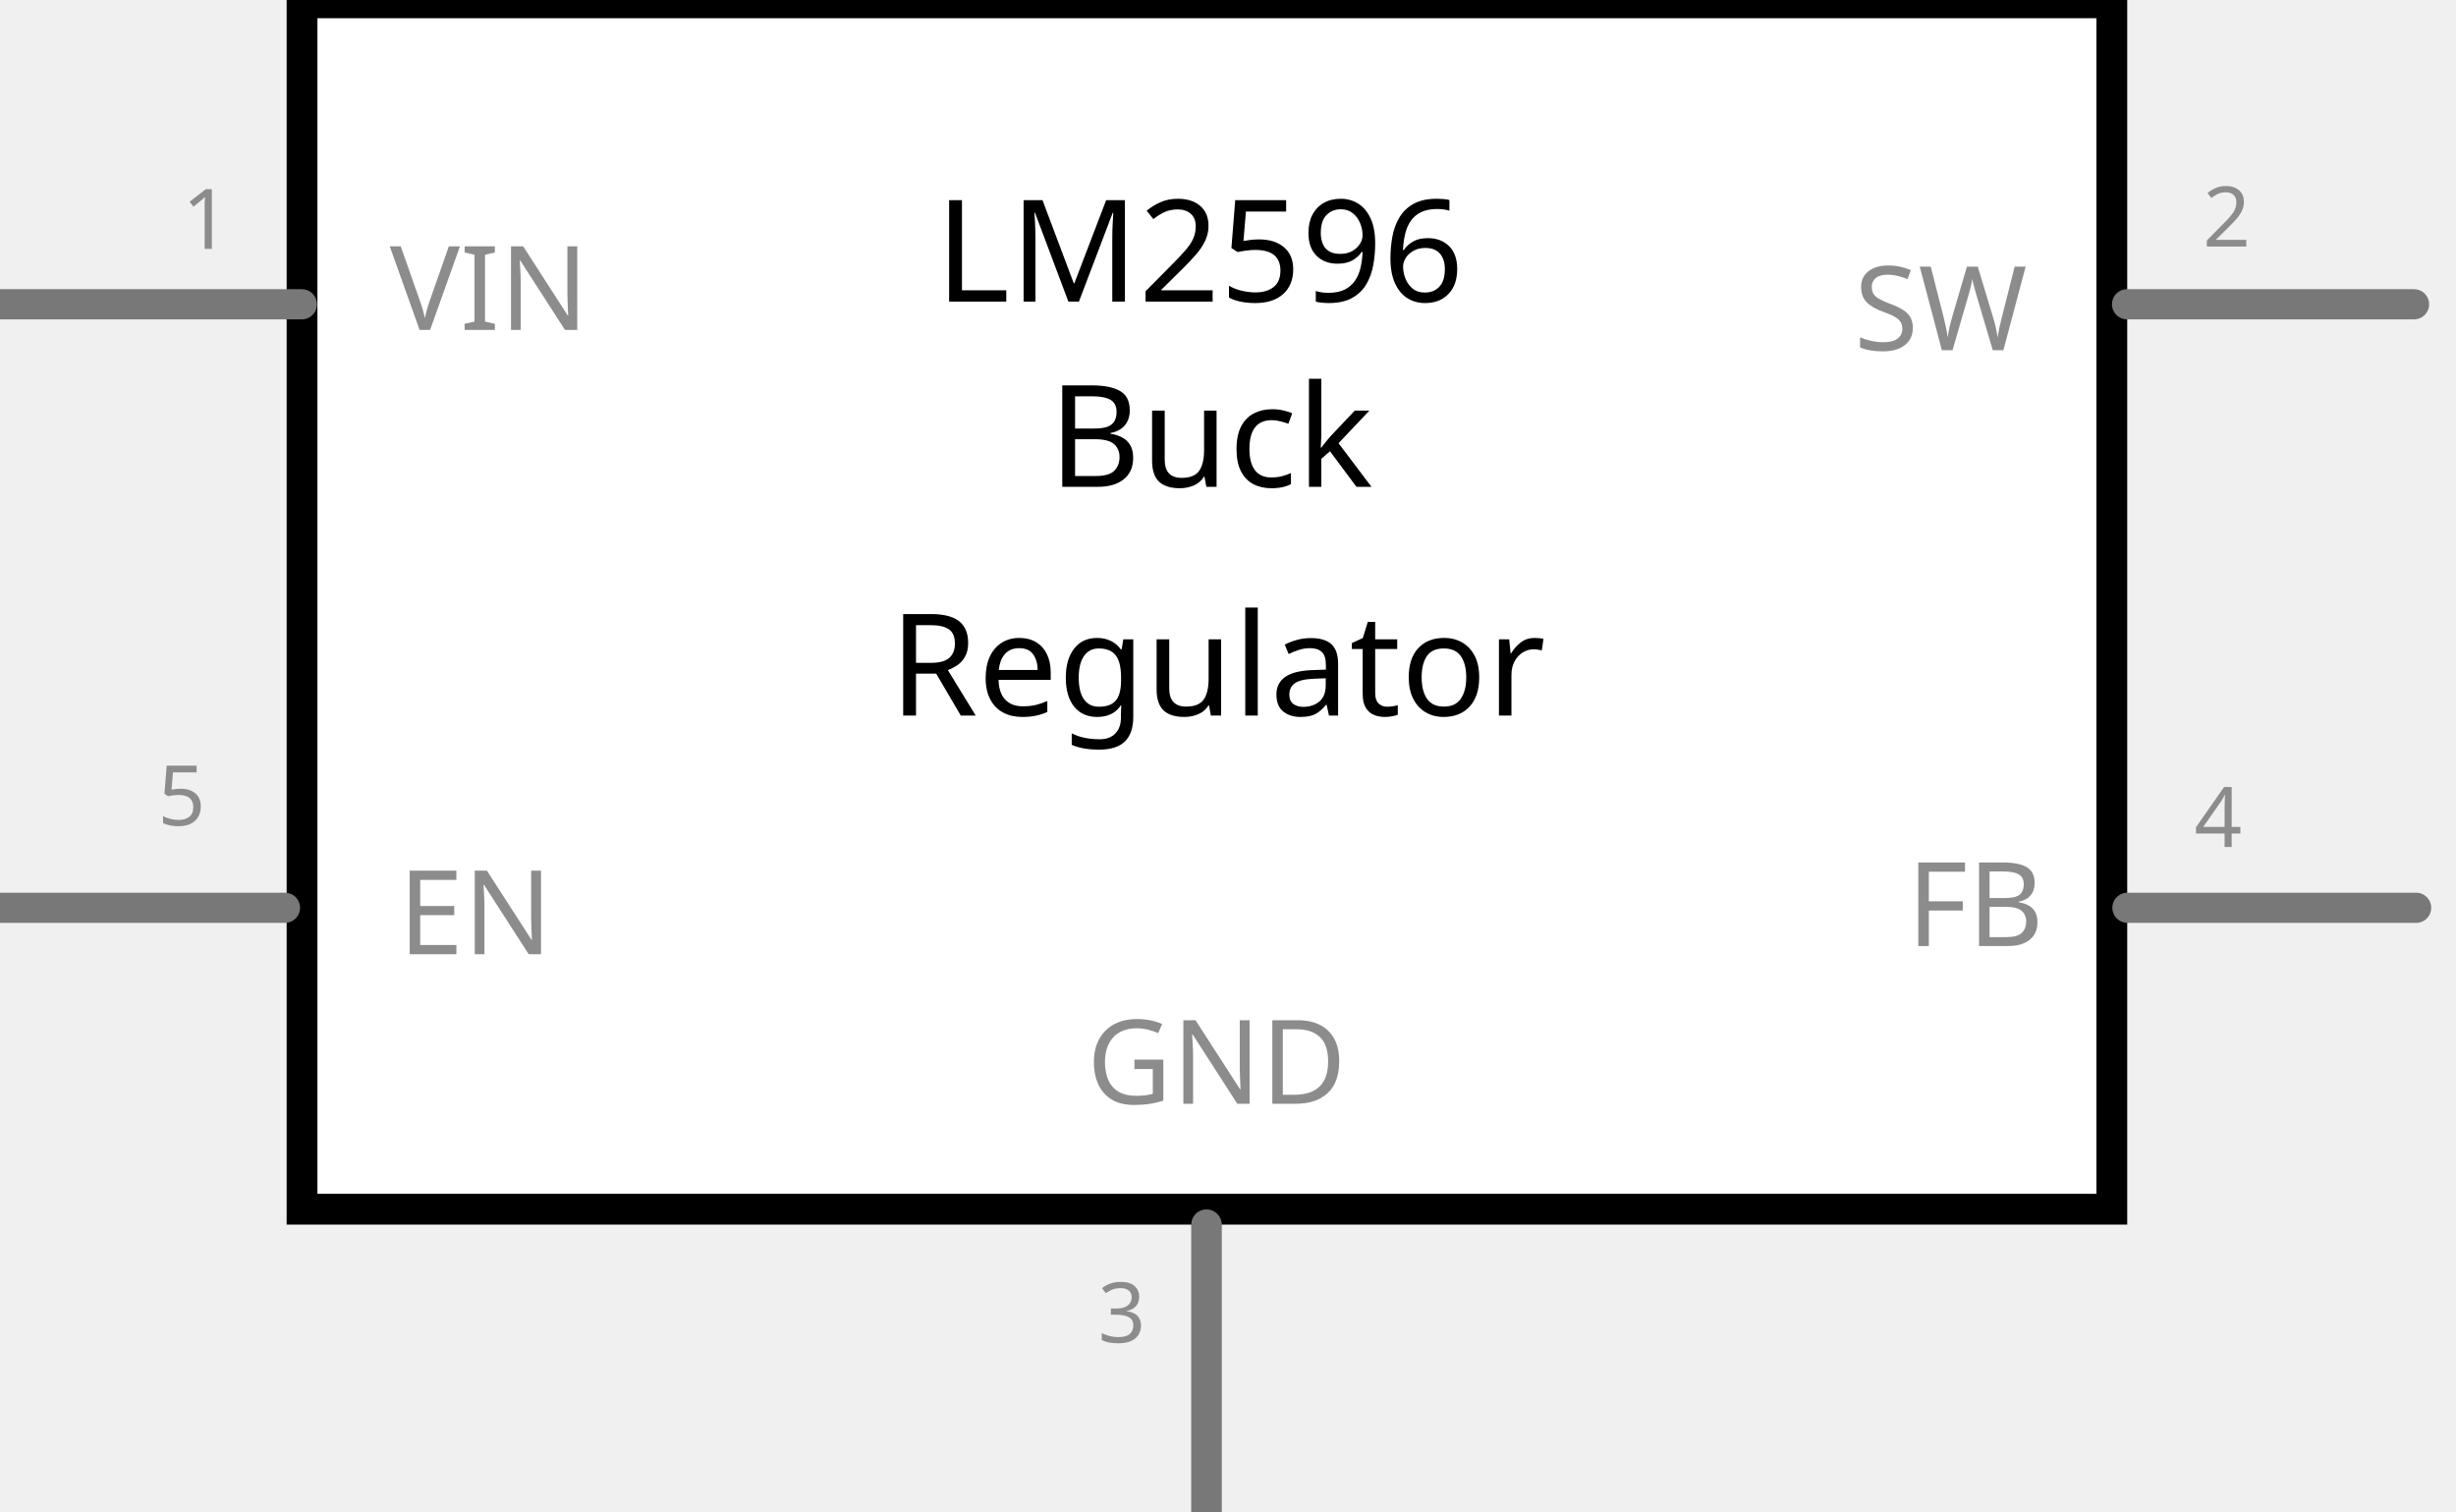
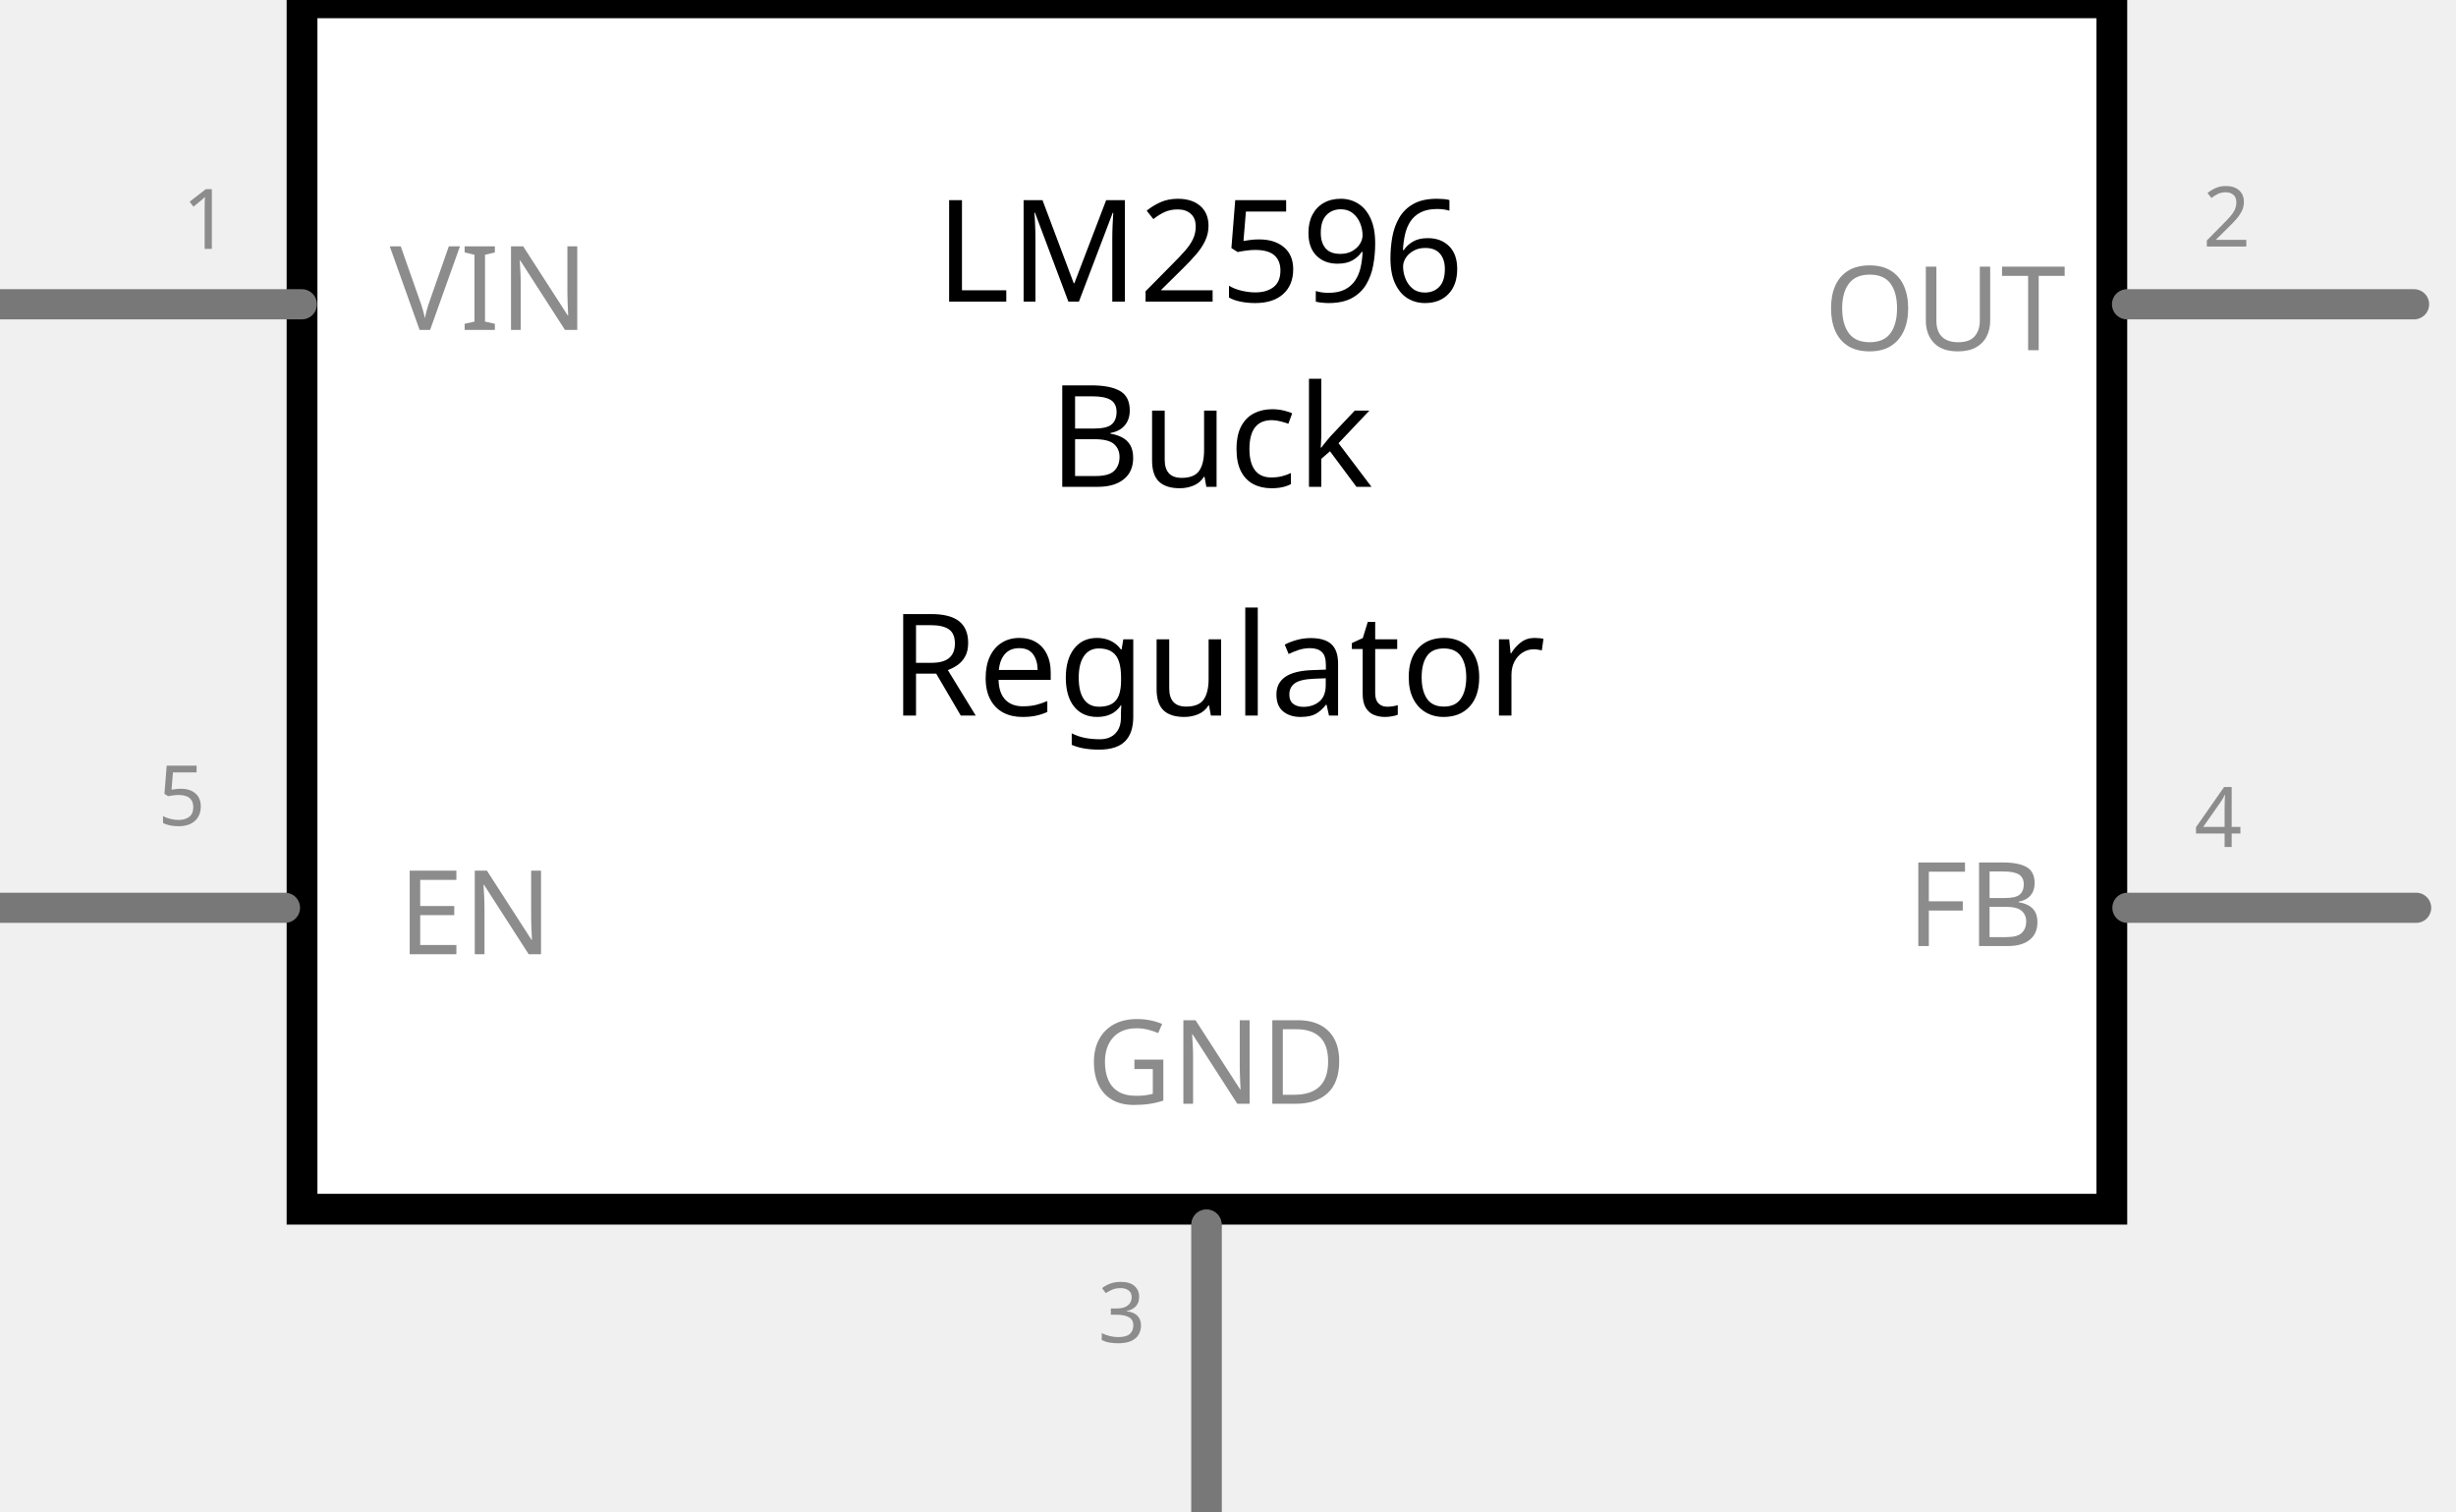
- <svg xmlns="http://www.w3.org/2000/svg" y="0px" x="0px" gorn="0" height="0.501in" xml:space="preserve" id="Ebene_1" version="1.2" viewBox="0 0 813.965 500.704" width="0.814in">
+ <svg xmlns="http://www.w3.org/2000/svg" y="0px" x="0px" height="0.501in" xml:space="preserve" id="Ebene_1" version="1.2" viewBox="0 0 813.965 500.704" width="0.814in">
  <defs id="defs682" />
-   <g gorn="0.3" id="schematic">
-     <rect y="0.805" x="100.102" stroke-linecap="round" stroke="#000000" gorn="0.3.0" height="399.797" stroke-width="10.203" id="rect4" fill="#ffffff" width="599.797" />
-     <line y2="300.704" stroke-linecap="round" x1="94.442" stroke="#787878" gorn="0.3.1" x2="-0.518" stroke-width="10" id="connector4pin" fill="none" y1="300.704" />
-     <rect y="300.694" x="-5.623" stroke="none" gorn="0.3.2" height="0.02" stroke-width="0" id="connector4terminal" fill="none" width="0.21" />
-     <line y2="100.703" stroke-linecap="round" x1="0.071" stroke="#787878" gorn="0.3.3" x2="100.031" stroke-width="10" id="connector0pin" fill="none" y1="100.703" />
-     <rect y="100.693" x="-5.039" stroke="none" gorn="0.3.4" height="0.02" stroke-width="0" id="connector0terminal" fill="none" width="0.22" />
+   <g id="schematic">
+     <rect y="0.805" x="100.102" stroke-linecap="round" stroke="#000000" height="399.797" stroke-width="10.203" id="rect4" fill="#ffffff" width="599.797" />
+     <line y2="300.704" stroke-linecap="round" x1="94.442" stroke="#787878" x2="-0.518" stroke-width="10" id="connector4pin" fill="none" y1="300.704" />
+     <rect y="300.694" x="-5.623" stroke="none" height="0.02" stroke-width="0" id="connector4terminal" fill="none" width="0.21" />
+     <line y2="100.703" stroke-linecap="round" x1="0.071" stroke="#787878" x2="100.031" stroke-width="10" id="connector0pin" fill="none" y1="100.703" />
+     <rect y="100.693" x="-5.039" stroke="none" height="0.02" stroke-width="0" id="connector0terminal" fill="none" width="0.22" />
    <rect y="95.776" x="-5" height="9.928" stroke-width="13.853" fill="none" width="10.021" />
-     <text y="82.339" x="60.378" gorn="0.3.6" font-size="27.706" stroke-width="13.853" id="text42" fill="#8c8c8c" font-family="Droid Sans">1</text>
-     <text y="109.189" x="129.17" gorn="0.3.7" font-size="38.788" stroke-width="13.853" id="text58" fill="#8c8c8c" font-family="Droid Sans">VIN</text>
-     <line y2="100.703" stroke-linecap="round" x1="800.057" stroke="#787878" gorn="0.3.8" x2="704.943" stroke-width="10" id="connector1pin" fill="none" y1="100.703" />
-     <rect y="100.693" x="804.952" stroke="none" gorn="0.3.9" height="0.02" stroke-width="0" id="connector1terminal" fill="none" width="0.21" />
+     <text y="82.339" x="60.378" font-size="27.706" stroke-width="13.853" id="text42" fill="#8c8c8c" font-family="Droid Sans">1</text>
+     <text y="109.189" x="129.17" font-size="38.788" stroke-width="13.853" id="text58" fill="#8c8c8c" font-family="Droid Sans">VIN</text>
+     <line y2="100.703" stroke-linecap="round" x1="800.057" stroke="#787878" x2="704.943" stroke-width="10" id="connector1pin" fill="none" y1="100.703" />
+     <rect y="100.693" x="804.952" stroke="none" height="0.02" stroke-width="0" id="connector1terminal" fill="none" width="0.21" />
    <rect y="95.776" x="795" height="9.928" stroke-width="13.853" fill="none" width="10.021" />
-     <text y="280.572" x="727.214" gorn="0.3.11" font-size="27.706" stroke-width="13.853" id="text124" fill="#8c8c8c" font-family="Droid Sans">4</text>
-     <text y="115.919" x="614.479" gorn="0.3.12" font-size="38.788" stroke-width="13.853" id="text176" fill="#8c8c8c" font-family="Droid Sans">SW</text>
-     <line y2="500.684" stroke-linecap="round" x1="399.849" stroke="#787878" gorn="0.3.13" x2="399.849" stroke-width="10" id="connector2pin" fill="none" y1="405.723" />
-     <rect y="495.776" x="395" gorn="0.3.14" height="9.928" stroke-width="13.853" id="tabterminal" fill="none" width="10.021" />
-     <line y2="500.684" stroke-linecap="round" x1="399.849" stroke="#787878" gorn="0.3.15" x2="399.849" stroke-width="10" id="connector6pin" fill="none" y1="405.723" />
+     <text y="280.572" x="727.214" font-size="27.706" stroke-width="13.853" id="text124" fill="#8c8c8c" font-family="Droid Sans">4</text>
+     <text y="115.919" x="604.479" font-size="38.788" stroke-width="13.853" id="text176" fill="#8c8c8c" font-family="Droid Sans">OUT</text>
+     <line y2="500.684" stroke-linecap="round" x1="399.849" stroke="#787878" x2="399.849" stroke-width="10" id="connector2pin" fill="none" y1="405.723" />
+     <rect y="495.776" x="395" height="9.928" stroke-width="13.853" id="tabterminal" fill="none" width="10.021" />
+     <line y2="500.684" stroke-linecap="round" x1="399.849" stroke="#787878" x2="399.849" stroke-width="10" id="connector6pin" fill="none" y1="405.723" />
    <rect y="505.579" x="399.839" stroke="none" height="0.21" stroke-width="0" fill="none" width="0.02" />
    <rect y="495.776" x="395" height="9.928" stroke-width="13.853" fill="none" width="10.021" />
-     <text y="444.742" x="363.887" gorn="0.3.18" font-size="27.706" stroke-width="13.853" id="text293" fill="#8c8c8c" font-family="Droid Sans">3</text>
-     <text y="365.651" x="360.187" gorn="0.3.19" font-size="38.788" stroke-width="13.853" id="text345" fill="#8c8c8c" font-family="Droid Sans">GND</text>
-     <line y2="300.703" stroke-linecap="round" x1="705.071" stroke="#787878" gorn="0.3.20" x2="800.747" stroke-width="10" id="connector3pin" fill="none" y1="300.703" />
-     <rect y="300.693" x="805.641" stroke="none" gorn="0.3.21" height="0.02" stroke-width="0" id="connector3terminal" fill="none" width="0.211" />
+     <text y="444.742" x="363.887" font-size="27.706" stroke-width="13.853" id="text293" fill="#8c8c8c" font-family="Droid Sans">3</text>
+     <text y="365.651" x="360.187" font-size="38.788" stroke-width="13.853" id="text345" fill="#8c8c8c" font-family="Droid Sans">GND</text>
+     <line y2="300.703" stroke-linecap="round" x1="705.071" stroke="#787878" x2="800.747" stroke-width="10" id="connector3pin" fill="none" y1="300.703" />
+     <rect y="300.693" x="805.641" stroke="none" height="0.02" stroke-width="0" id="connector3terminal" fill="none" width="0.211" />
    <rect y="795" x="-305.704" height="9.928" stroke-width="13.853" fill="none" width="10.021" />
-     <text y="273.392" x="52.276" gorn="0.3.23" font-size="27.706" stroke-width="13.853" id="text398" fill="#8c8c8c" font-family="Droid Sans">5</text>
-     <text y="313.372" x="632.004" gorn="0.3.24" font-size="38.788" stroke-width="13.853" id="text450" fill="#8c8c8c" font-family="Droid Sans">FB</text>
-     <text y="99.829" x="310" gorn="0.3.25" font-size="47.1" stroke-width="13.853" id="label_3_" font-family="Droid Sans">LM2596</text>
-     <text y="236.989" x="294.772" gorn="0.3.26" font-size="47.1" stroke-width="13.853" id="label_1_" font-family="Droid Sans">Regulator</text>
-     <text y="161.192" x="347.489" gorn="0.3.27" font-size="47.1" stroke-width="13.853" id="text125" font-family="Droid Sans">Buck</text>
-     <text y="316.093" x="132.017" gorn="0.3.28" font-size="38.788" stroke-width="13.853" id="text127" fill="#8c8c8c" font-family="Droid Sans">EN</text>
-     <text y="81.571" x="730.06" gorn="0.3.29" font-size="27.706" stroke-width="13.853" id="text141" fill="#8c8c8c" font-family="Droid Sans">2</text>
+     <text y="273.392" x="52.276" font-size="27.706" stroke-width="13.853" id="text398" fill="#8c8c8c" font-family="Droid Sans">5</text>
+     <text y="313.372" x="632.004" font-size="38.788" stroke-width="13.853" id="text450" fill="#8c8c8c" font-family="Droid Sans">FB</text>
+     <text y="99.829" x="310" font-size="47.1" stroke-width="13.853" id="label_3_" font-family="Droid Sans">LM2596</text>
+     <text y="236.989" x="294.772" font-size="47.1" stroke-width="13.853" id="label_1_" font-family="Droid Sans">Regulator</text>
+     <text y="161.192" x="347.489" font-size="47.1" stroke-width="13.853" id="text125" font-family="Droid Sans">Buck</text>
+     <text y="316.093" x="132.017" font-size="38.788" stroke-width="13.853" id="text127" fill="#8c8c8c" font-family="Droid Sans">EN</text>
+     <text y="81.571" x="730.06" font-size="27.706" stroke-width="13.853" id="text141" fill="#8c8c8c" font-family="Droid Sans">2</text>
  </g>
</svg>
